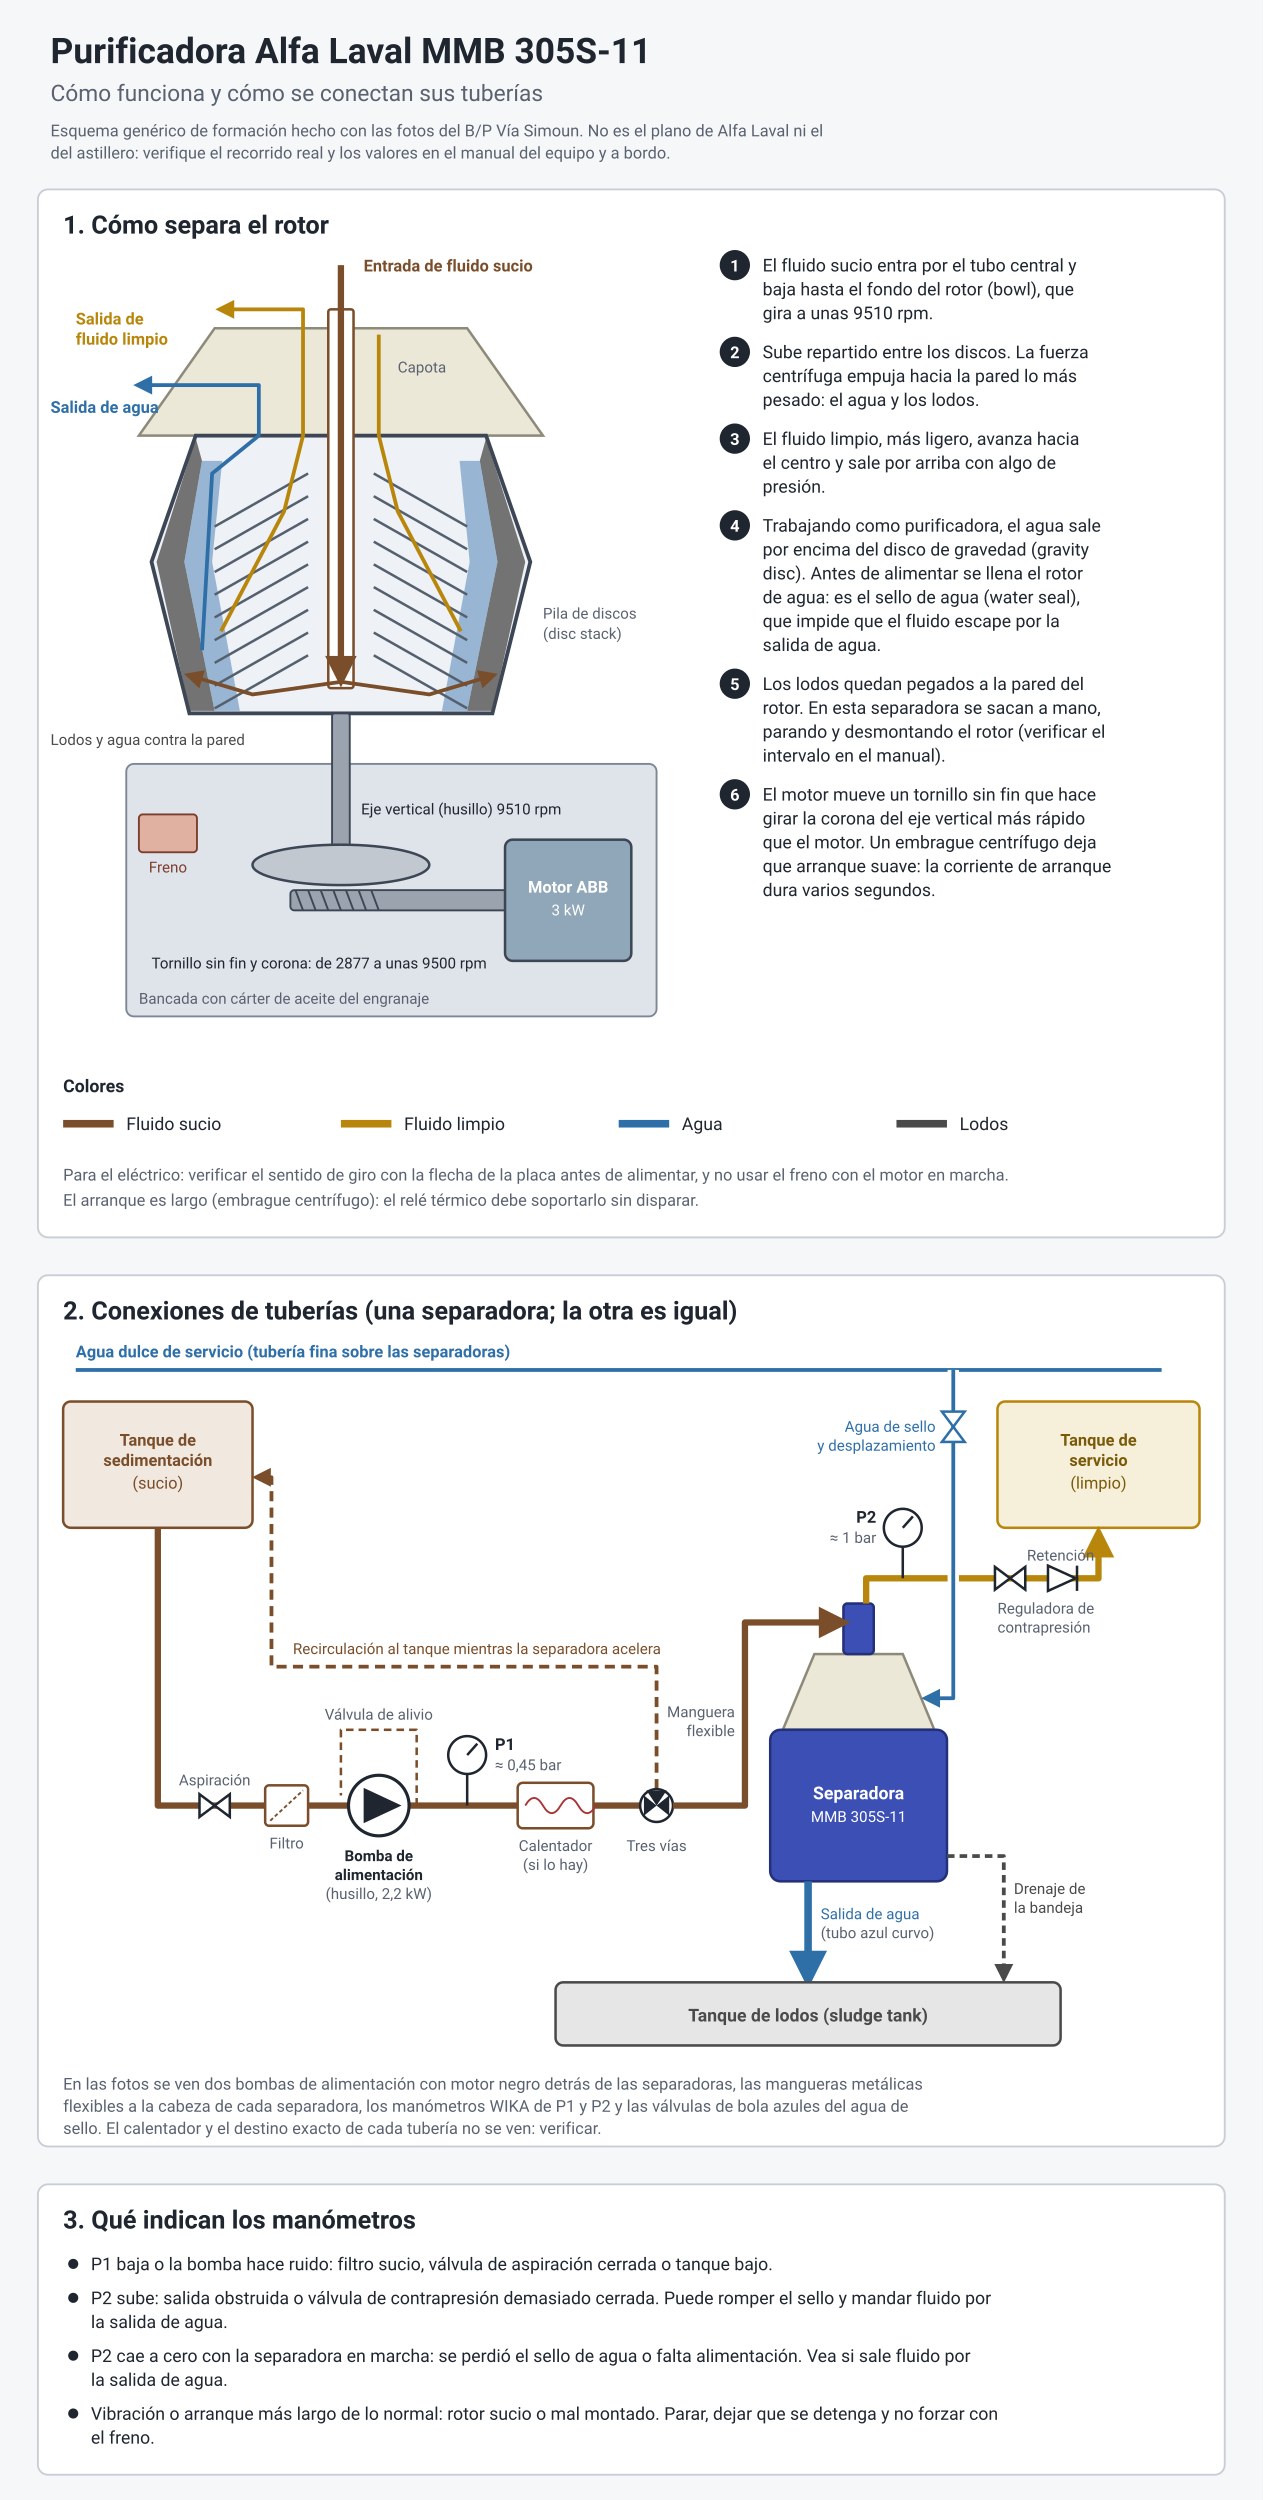
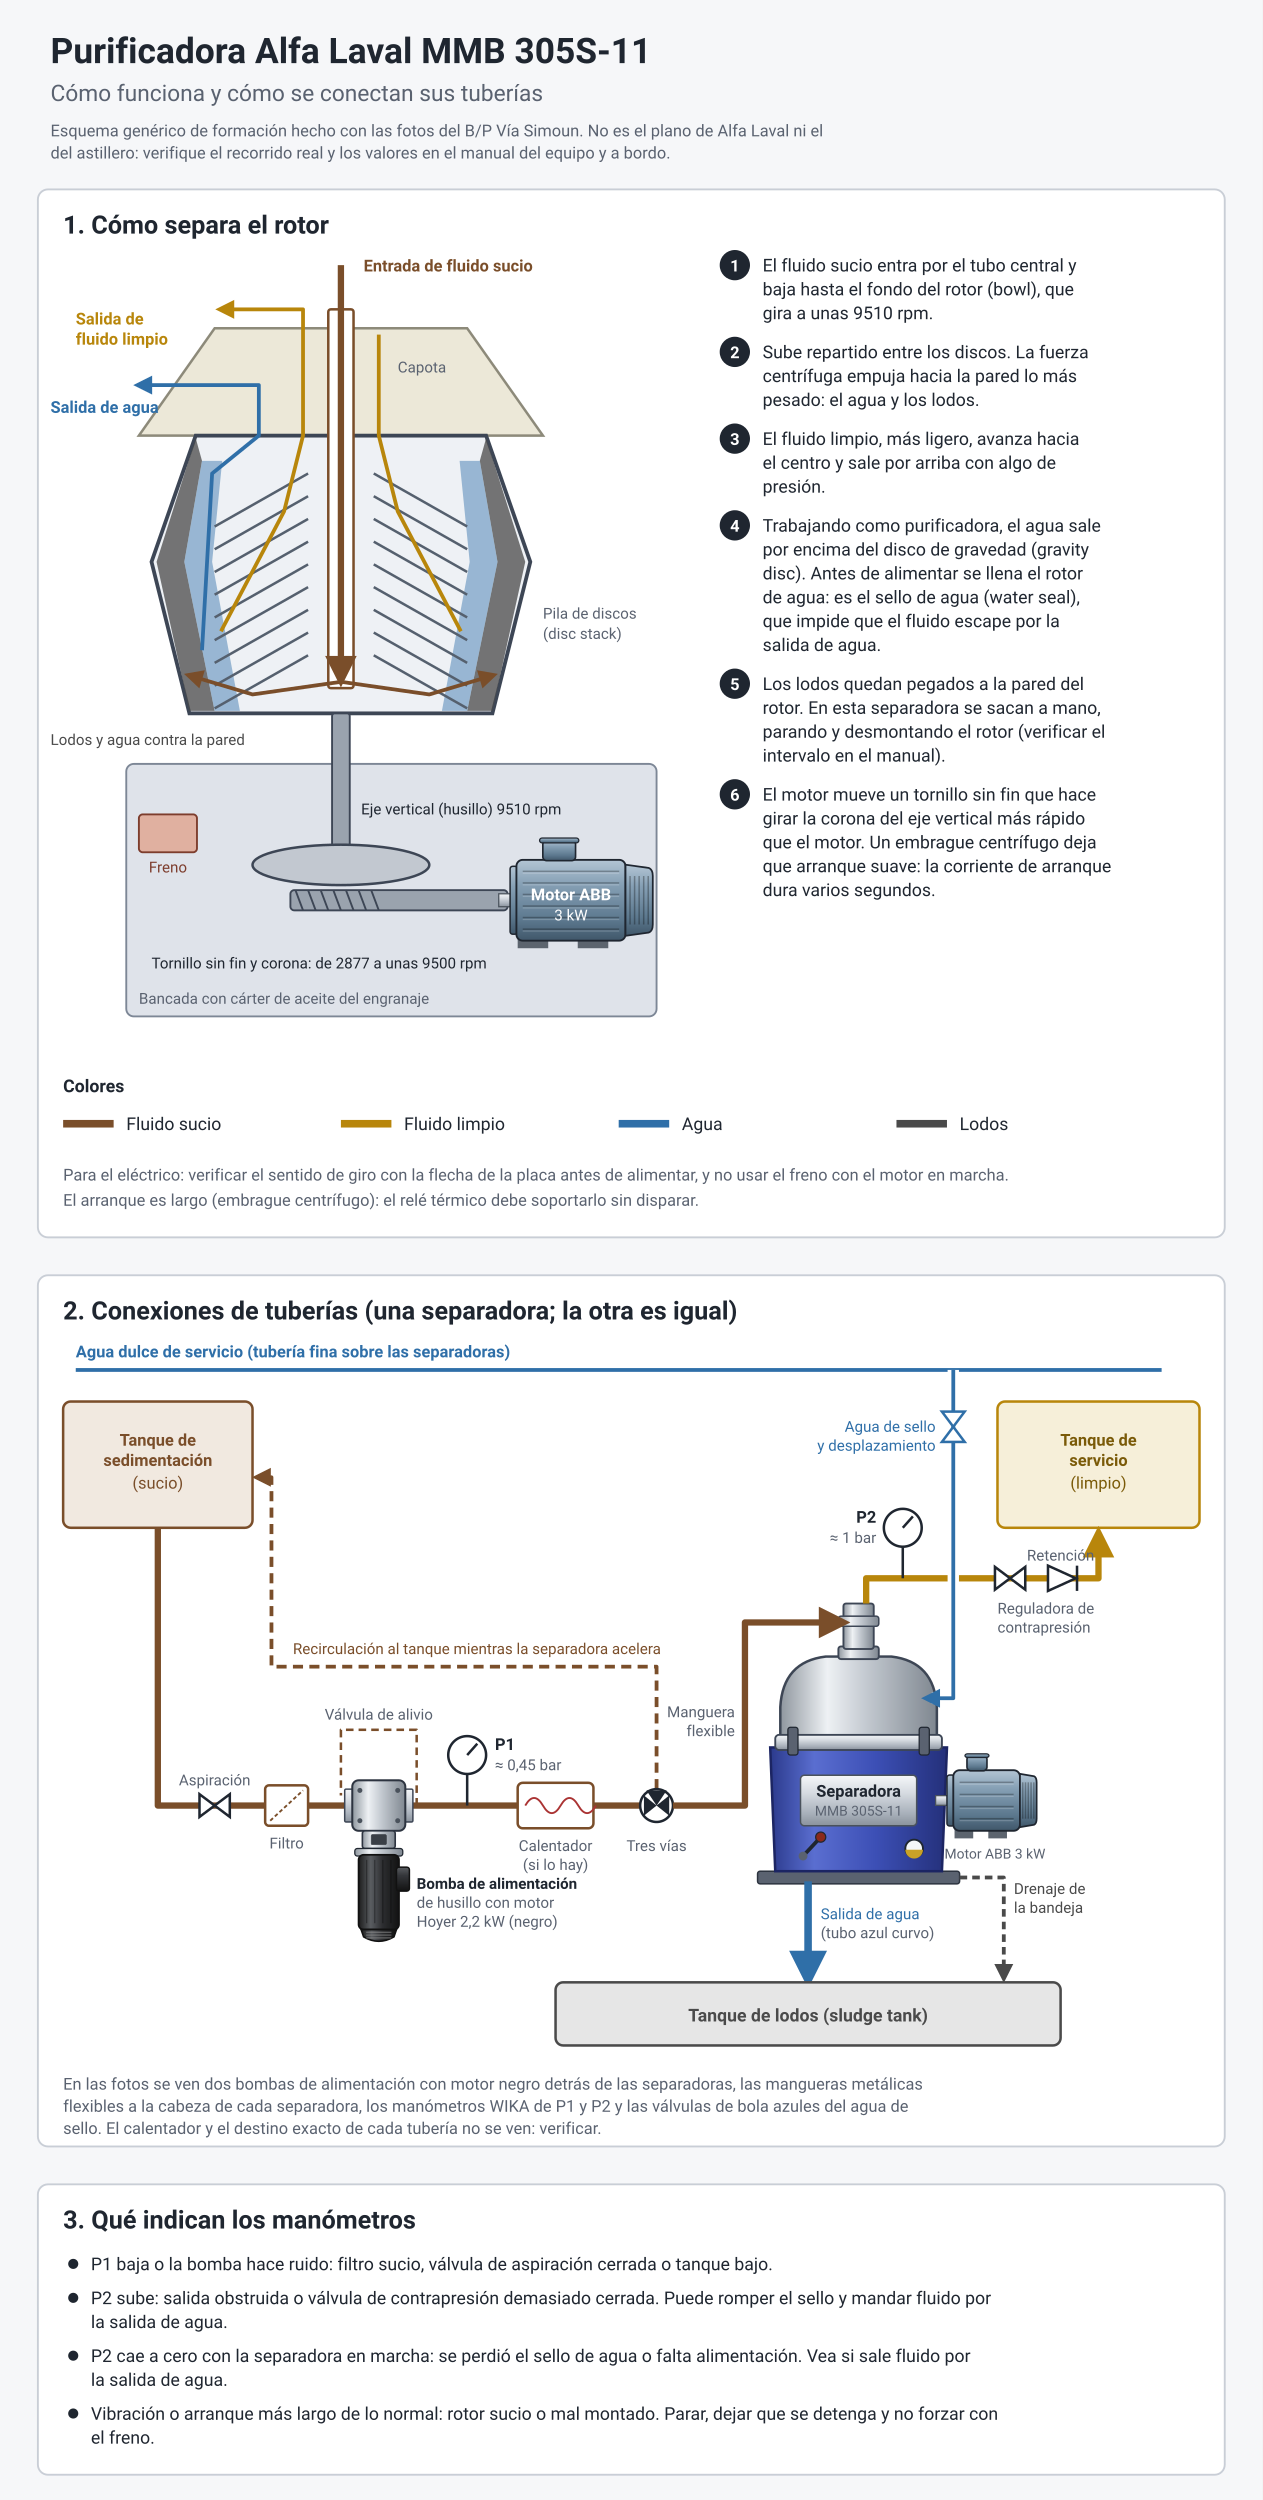
<svg xmlns="http://www.w3.org/2000/svg" width="1000" height="1980" viewBox="0 0 1000 1980" font-family="Segoe UI, Roboto, Arial, sans-serif">
  <defs>
+     <linearGradient id="met_v" x1="0" y1="0" x2="0" y2="1">
+       <stop offset="0" stop-color="#f5f7f9" />
+       <stop offset="0.35" stop-color="#d6dbe1" />
+       <stop offset="0.75" stop-color="#a9b1bb" />
+       <stop offset="1" stop-color="#8a929c" />
+     </linearGradient>
+     <linearGradient id="met_h" x1="0" y1="0" x2="1" y2="0">
+       <stop offset="0" stop-color="#8f979f" />
+       <stop offset="0.3" stop-color="#eef1f4" />
+       <stop offset="0.55" stop-color="#c3c9d0" />
+       <stop offset="1" stop-color="#7f8790" />
+     </linearGradient>
+     <linearGradient id="abb_v" x1="0" y1="0" x2="0" y2="1">
+       <stop offset="0" stop-color="#b3c5d4" />
+       <stop offset="0.3" stop-color="#86a0b5" />
+       <stop offset="0.75" stop-color="#5b778d" />
+       <stop offset="1" stop-color="#40576a" />
+     </linearGradient>
+     <linearGradient id="abb_h" x1="0" y1="0" x2="1" y2="0">
+       <stop offset="0" stop-color="#5b778d" />
+       <stop offset="0.3" stop-color="#a9bccc" />
+       <stop offset="0.6" stop-color="#7892a7" />
+       <stop offset="1" stop-color="#40576a" />
+     </linearGradient>
+     <linearGradient id="neg_h" x1="0" y1="0" x2="1" y2="0">
+       <stop offset="0" stop-color="#1c1c1c" />
+       <stop offset="0.3" stop-color="#5a5d61" />
+       <stop offset="0.6" stop-color="#2c2d30" />
+       <stop offset="1" stop-color="#121212" />
+     </linearGradient>
+     <linearGradient id="neg_v" x1="0" y1="0" x2="0" y2="1">
+       <stop offset="0" stop-color="#5a5d61" />
+       <stop offset="0.35" stop-color="#34363a" />
+       <stop offset="1" stop-color="#121212" />
+     </linearGradient>
+     <linearGradient id="azul_h" x1="0" y1="0" x2="1" y2="0">
+       <stop offset="0" stop-color="#2b3a8c" />
+       <stop offset="0.25" stop-color="#5a6ed0" />
+       <stop offset="0.6" stop-color="#3c4fb5" />
+       <stop offset="1" stop-color="#24307a" />
+     </linearGradient>
+     <linearGradient id="tq_h" x1="0" y1="0" x2="1" y2="0">
+       <stop offset="0" stop-color="#c9ced5" />
+       <stop offset="0.3" stop-color="#f4f6f8" />
+       <stop offset="1" stop-color="#b4bbc4" />
+     </linearGradient>
    <marker id="fl_7a4e2a" viewBox="0 0 10 10" refX="7" refY="5" markerWidth="5" markerHeight="5" orient="auto">
      <path d="M0,0 L10,5 L0,10 z" fill="#7a4e2a" />
    </marker>
    <marker id="fl_b8860b" viewBox="0 0 10 10" refX="7" refY="5" markerWidth="5" markerHeight="5" orient="auto">
      <path d="M0,0 L10,5 L0,10 z" fill="#b8860b" />
    </marker>
    <marker id="fl_2f6fa8" viewBox="0 0 10 10" refX="7" refY="5" markerWidth="5" markerHeight="5" orient="auto">
      <path d="M0,0 L10,5 L0,10 z" fill="#2f6fa8" />
    </marker>
    <marker id="fl_4a4a4a" viewBox="0 0 10 10" refX="7" refY="5" markerWidth="5" markerHeight="5" orient="auto">
      <path d="M0,0 L10,5 L0,10 z" fill="#4a4a4a" />
    </marker>
    <marker id="fl_1f2630" viewBox="0 0 10 10" refX="7" refY="5" markerWidth="5" markerHeight="5" orient="auto">
      <path d="M0,0 L10,5 L0,10 z" fill="#1f2630" />
    </marker>
  </defs>
  <rect width="1000" height="1980" fill="#f6f7f9" />
  <text x="40" y="50" font-size="28" text-anchor="start" fill="#1f2630" font-weight="bold">Purificadora Alfa Laval MMB 305S-11</text>
  <text x="40" y="80" font-size="18" text-anchor="start" fill="#5a6270" font-weight="normal">Cómo funciona y cómo se conectan sus tuberías</text>
  <text x="40" y="108.0" font-size="13" text-anchor="start" fill="#5a6270" font-weight="normal">Esquema genérico de formación hecho con las fotos del B/P Vía Simoun. No es el plano de Alfa Laval ni el</text>
  <text x="40" y="125.55" font-size="13" text-anchor="start" fill="#5a6270" font-weight="normal">del astillero: verifique el recorrido real y los valores en el manual del equipo y a bordo.</text>
  <rect x="30" y="150" width="940" height="830" rx="8" fill="#ffffff" stroke="#c9ced6" stroke-width="1.5" />
  <text x="50" y="185" font-size="20" text-anchor="start" fill="#1f2630" font-weight="bold">1. Cómo separa el rotor</text>
  <g transform="translate(0,45)">
    <rect x="100" y="560" width="420" height="200" rx="6" fill="#dfe3ea" stroke="#7d8796" stroke-width="1.5" />
    <text x="110" y="750" font-size="12" text-anchor="start" fill="#5a6270" font-weight="normal">Bancada con cárter de aceite del engranaje</text>
    <path d="M110,300 L170,215 L370,215 L430,300 Z" fill="#ece8d8" stroke="#8d8a7a" stroke-width="2" />
    <text x="315" y="250" font-size="12" text-anchor="start" fill="#5a6270" font-weight="normal">Capota</text>
    <polygon points="150,520 390,520 420,400 385,300 155,300 120,400" fill="#eef1f5" stroke="#3d4655" stroke-width="3" />
    <path d="M124,400 L150,518 L170,518 L146,400 L160,320 L155,302 Z" fill="#4a4a4a" opacity="0.75" />
    <path d="M416,400 L390,518 L370,518 L394,400 L380,320 L385,302 Z" fill="#4a4a4a" opacity="0.75" />
    <path d="M146,400 L170,518 L190,518 L168,400 L176,320 L160,320 Z" fill="#2f6fa8" opacity="0.45" />
    <path d="M394,400 L370,518 L350,518 L372,400 L364,320 L380,320 Z" fill="#2f6fa8" opacity="0.45" />
    <line x1="244" y1="330" x2="170" y2="372" stroke="#55606e" stroke-width="2" />
    <line x1="296" y1="330" x2="370" y2="372" stroke="#55606e" stroke-width="2" />
    <line x1="244" y1="348" x2="170" y2="390" stroke="#55606e" stroke-width="2" />
    <line x1="296" y1="348" x2="370" y2="390" stroke="#55606e" stroke-width="2" />
    <line x1="244" y1="366" x2="170" y2="408" stroke="#55606e" stroke-width="2" />
    <line x1="296" y1="366" x2="370" y2="408" stroke="#55606e" stroke-width="2" />
    <line x1="244" y1="384" x2="170" y2="426" stroke="#55606e" stroke-width="2" />
    <line x1="296" y1="384" x2="370" y2="426" stroke="#55606e" stroke-width="2" />
    <line x1="244" y1="402" x2="170" y2="444" stroke="#55606e" stroke-width="2" />
    <line x1="296" y1="402" x2="370" y2="444" stroke="#55606e" stroke-width="2" />
    <line x1="244" y1="420" x2="170" y2="462" stroke="#55606e" stroke-width="2" />
    <line x1="296" y1="420" x2="370" y2="462" stroke="#55606e" stroke-width="2" />
    <line x1="244" y1="438" x2="170" y2="480" stroke="#55606e" stroke-width="2" />
    <line x1="296" y1="438" x2="370" y2="480" stroke="#55606e" stroke-width="2" />
    <line x1="244" y1="456" x2="170" y2="498" stroke="#55606e" stroke-width="2" />
    <line x1="296" y1="456" x2="370" y2="498" stroke="#55606e" stroke-width="2" />
    <line x1="244" y1="474" x2="170" y2="516" stroke="#55606e" stroke-width="2" />
    <line x1="296" y1="474" x2="370" y2="516" stroke="#55606e" stroke-width="2" />
    <rect x="260" y="200" width="20" height="300" rx="2" fill="#fff" stroke="#7a4e2a" stroke-width="2" />
    <polyline points="270,165 270,492" fill="none" stroke="#7a4e2a" stroke-width="5" stroke-linejoin="round" marker-end="url(#fl_7a4e2a)" />
    <polyline points="270,495 200,505 150,490" fill="none" stroke="#7a4e2a" stroke-width="3" stroke-linejoin="round" marker-end="url(#fl_7a4e2a)" />
    <polyline points="270,495 340,505 390,490" fill="none" stroke="#7a4e2a" stroke-width="3" stroke-linejoin="round" marker-end="url(#fl_7a4e2a)" />
    <polyline points="175,455 225,360 240,300 240,200 175,200" fill="none" stroke="#b8860b" stroke-width="3" stroke-linejoin="round" marker-end="url(#fl_b8860b)" />
    <polyline points="365,455 315,360 300,300 300,220" fill="none" stroke="#b8860b" stroke-width="3" stroke-linejoin="round" />
    <polyline points="160,470 168,330 205,300 205,260 110,260" fill="none" stroke="#2f6fa8" stroke-width="3" stroke-linejoin="round" marker-end="url(#fl_2f6fa8)" />
    <text x="288" y="170" font-size="13" text-anchor="start" fill="#7a4e2a" font-weight="bold">Entrada de fluido sucio</text>
    <text x="60" y="212" font-size="13" text-anchor="start" fill="#b8860b" font-weight="bold">Salida de</text>
    <text x="60" y="228" font-size="13" text-anchor="start" fill="#b8860b" font-weight="bold">fluido limpio</text>
    <text x="40" y="282" font-size="13" text-anchor="start" fill="#2f6fa8" font-weight="bold">Salida de agua</text>
    <text x="430" y="445" font-size="12" text-anchor="start" fill="#5a6270" font-weight="normal">Pila de discos</text>
    <text x="430" y="461" font-size="12" text-anchor="start" fill="#5a6270" font-weight="normal">(disc stack)</text>
    <text x="40" y="545" font-size="12" text-anchor="start" fill="#4a4a4a" font-weight="normal">Lodos y agua contra la pared</text>
    <rect x="263" y="520" width="14" height="110" rx="2" fill="#9aa3ae" stroke="#3d4655" stroke-width="1.5" />
    <ellipse cx="270" cy="640" rx="70" ry="16" fill="#c2c8d0" stroke="#3d4655" stroke-width="2" />
    <rect x="230" y="660" width="172" height="16" rx="3" fill="#9aa3ae" stroke="#3d4655" stroke-width="1.5" />
    <line x1="234" y1="660" x2="240" y2="676" stroke="#3d4655" stroke-width="1.5" />
    <line x1="244" y1="660" x2="250" y2="676" stroke="#3d4655" stroke-width="1.5" />
    <line x1="254" y1="660" x2="260" y2="676" stroke="#3d4655" stroke-width="1.5" />
    <line x1="264" y1="660" x2="270" y2="676" stroke="#3d4655" stroke-width="1.5" />
    <line x1="274" y1="660" x2="280" y2="676" stroke="#3d4655" stroke-width="1.5" />
    <line x1="284" y1="660" x2="290" y2="676" stroke="#3d4655" stroke-width="1.5" />
    <line x1="294" y1="660" x2="300" y2="676" stroke="#3d4655" stroke-width="1.5" />
-     <rect x="400" y="620" width="100" height="96" rx="6" fill="#8fa7b8" stroke="#3d4655" stroke-width="2" />
-     <text x="450" y="662" font-size="13" text-anchor="middle" fill="#ffffff" font-weight="bold">Motor ABB</text>
-     <text x="450" y="680" font-size="12" text-anchor="middle" fill="#ffffff" font-weight="normal">3 kW</text>
+     <g>
+       <rect x="410" y="698" width="24.192" height="8" fill="#5c646e" />
+       <rect x="457.568" y="698" width="24.192" height="8" fill="#5c646e" />
+       <rect x="395" y="662.88" width="11" height="10.24" fill="url(#met_v)" stroke="#4a525c" stroke-width="1" />
+       <rect x="404" y="641.12" width="6" height="53.76" rx="2" fill="url(#abb_v)" stroke="#1f2630" stroke-width="1.2" />
+       <rect x="409" y="636" width="86.4" height="64" rx="5" fill="url(#abb_v)" stroke="#1f2630" stroke-width="1.5" />
+       <line x1="414" y1="645.1" x2="490.4" y2="645.1" stroke="#000" stroke-opacity="0.28" stroke-width="1.2" />
+       <line x1="414" y1="646.6" x2="490.4" y2="646.6" stroke="#fff" stroke-opacity="0.18" stroke-width="1" />
+       <line x1="414" y1="654.3" x2="490.4" y2="654.3" stroke="#000" stroke-opacity="0.28" stroke-width="1.2" />
+       <line x1="414" y1="655.8" x2="490.4" y2="655.8" stroke="#fff" stroke-opacity="0.18" stroke-width="1" />
+       <line x1="414" y1="663.4" x2="490.4" y2="663.4" stroke="#000" stroke-opacity="0.28" stroke-width="1.2" />
+       <line x1="414" y1="664.9" x2="490.4" y2="664.9" stroke="#fff" stroke-opacity="0.18" stroke-width="1" />
+       <line x1="414" y1="672.6" x2="490.4" y2="672.6" stroke="#000" stroke-opacity="0.28" stroke-width="1.2" />
+       <line x1="414" y1="674.1" x2="490.4" y2="674.1" stroke="#fff" stroke-opacity="0.18" stroke-width="1" />
+       <line x1="414" y1="681.7" x2="490.4" y2="681.7" stroke="#000" stroke-opacity="0.28" stroke-width="1.2" />
+       <line x1="414" y1="683.2" x2="490.4" y2="683.2" stroke="#fff" stroke-opacity="0.18" stroke-width="1" />
+       <line x1="414" y1="690.9" x2="490.4" y2="690.9" stroke="#000" stroke-opacity="0.28" stroke-width="1.2" />
+       <line x1="414" y1="692.4" x2="490.4" y2="692.4" stroke="#fff" stroke-opacity="0.18" stroke-width="1" />
+       <rect x="429.92" y="620.64" width="25.92" height="16.0" rx="3" fill="url(#abb_v)" stroke="#1f2630" stroke-width="1.3" />
+       <rect x="427.328" y="618.72" width="31.104" height="3.84" rx="2" fill="url(#abb_v)" stroke="#1f2630" stroke-width="1" />
+       <path d="M495.4,639.84 L513.76,642.4 Q517.0,643.68 517.0,648.8 L517.0,687.2 Q517.0,692.32 513.76,693.6 L495.4,696.16 Z" fill="url(#abb_v)" stroke="#1f2630" stroke-width="1.4" />
+       <line x1="499.0" y1="648.8" x2="499.0" y2="687.2" stroke="#000" stroke-opacity="0.3" stroke-width="1.2" />
+       <line x1="502.6" y1="648.8" x2="502.6" y2="687.2" stroke="#000" stroke-opacity="0.3" stroke-width="1.2" />
+       <line x1="506.2" y1="648.8" x2="506.2" y2="687.2" stroke="#000" stroke-opacity="0.3" stroke-width="1.2" />
+       <line x1="509.8" y1="648.8" x2="509.8" y2="687.2" stroke="#000" stroke-opacity="0.3" stroke-width="1.2" />
+       <line x1="513.4" y1="648.8" x2="513.4" y2="687.2" stroke="#000" stroke-opacity="0.3" stroke-width="1.2" />
+     </g>
+     <text x="452.2" y="668.0" font-size="13" text-anchor="middle" fill="#ffffff" font-weight="bold">Motor ABB</text>
+     <text x="452.2" y="684.0" font-size="12" text-anchor="middle" fill="#ffffff" font-weight="normal">3 kW</text>
    <text x="286" y="600" font-size="12" text-anchor="start" fill="#1f2630" font-weight="normal">Eje vertical (husillo) 9510 rpm</text>
    <text x="120" y="722" font-size="12" text-anchor="start" fill="#1f2630" font-weight="normal">Tornillo sin fin y corona: de 2877 a unas 9500 rpm</text>
    <rect x="110" y="600" width="46" height="30" rx="3" fill="#e0b0a0" stroke="#7d3d2d" stroke-width="1.5" />
    <text x="133" y="646" font-size="12" text-anchor="middle" fill="#7d3d2d" font-weight="normal">Freno</text>
  </g>
  <circle cx="582" cy="210" r="12" fill="#1f2630" />
  <text x="582" y="215" font-size="13" text-anchor="middle" fill="#ffffff" font-weight="bold">1</text>
  <text x="604" y="215.0" font-size="14" text-anchor="start" fill="#1f2630" font-weight="normal">El fluido sucio entra por el tubo central y</text>
  <text x="604" y="233.9" font-size="14" text-anchor="start" fill="#1f2630" font-weight="normal">baja hasta el fondo del rotor (bowl), que</text>
  <text x="604" y="252.8" font-size="14" text-anchor="start" fill="#1f2630" font-weight="normal">gira a unas 9510 rpm.</text>
  <circle cx="582" cy="278.7" r="12" fill="#1f2630" />
  <text x="582" y="283.7" font-size="13" text-anchor="middle" fill="#ffffff" font-weight="bold">2</text>
  <text x="604" y="283.7" font-size="14" text-anchor="start" fill="#1f2630" font-weight="normal">Sube repartido entre los discos. La fuerza</text>
  <text x="604" y="302.6" font-size="14" text-anchor="start" fill="#1f2630" font-weight="normal">centrífuga empuja hacia la pared lo más</text>
  <text x="604" y="321.5" font-size="14" text-anchor="start" fill="#1f2630" font-weight="normal">pesado: el agua y los lodos.</text>
  <circle cx="582" cy="347.4" r="12" fill="#1f2630" />
  <text x="582" y="352.4" font-size="13" text-anchor="middle" fill="#ffffff" font-weight="bold">3</text>
  <text x="604" y="352.4" font-size="14" text-anchor="start" fill="#1f2630" font-weight="normal">El fluido limpio, más ligero, avanza hacia</text>
  <text x="604" y="371.3" font-size="14" text-anchor="start" fill="#1f2630" font-weight="normal">el centro y sale por arriba con algo de</text>
  <text x="604" y="390.2" font-size="14" text-anchor="start" fill="#1f2630" font-weight="normal">presión.</text>
  <circle cx="582" cy="416.1" r="12" fill="#1f2630" />
  <text x="582" y="421.1" font-size="13" text-anchor="middle" fill="#ffffff" font-weight="bold">4</text>
  <text x="604" y="421.1" font-size="14" text-anchor="start" fill="#1f2630" font-weight="normal">Trabajando como purificadora, el agua sale</text>
  <text x="604" y="440" font-size="14" text-anchor="start" fill="#1f2630" font-weight="normal">por encima del disco de gravedad (gravity</text>
  <text x="604" y="458.9" font-size="14" text-anchor="start" fill="#1f2630" font-weight="normal">disc). Antes de alimentar se llena el rotor</text>
  <text x="604" y="477.8" font-size="14" text-anchor="start" fill="#1f2630" font-weight="normal">de agua: es el sello de agua (water seal),</text>
  <text x="604" y="496.7" font-size="14" text-anchor="start" fill="#1f2630" font-weight="normal">que impide que el fluido escape por la</text>
  <text x="604" y="515.6" font-size="14" text-anchor="start" fill="#1f2630" font-weight="normal">salida de agua.</text>
  <circle cx="582" cy="541.5" r="12" fill="#1f2630" />
  <text x="582" y="546.5" font-size="13" text-anchor="middle" fill="#ffffff" font-weight="bold">5</text>
  <text x="604" y="546.5" font-size="14" text-anchor="start" fill="#1f2630" font-weight="normal">Los lodos quedan pegados a la pared del</text>
  <text x="604" y="565.4" font-size="14" text-anchor="start" fill="#1f2630" font-weight="normal">rotor. En esta separadora se sacan a mano,</text>
  <text x="604" y="584.3" font-size="14" text-anchor="start" fill="#1f2630" font-weight="normal">parando y desmontando el rotor (verificar el</text>
  <text x="604" y="603.2" font-size="14" text-anchor="start" fill="#1f2630" font-weight="normal">intervalo en el manual).</text>
  <circle cx="582" cy="629.1" r="12" fill="#1f2630" />
  <text x="582" y="634.1" font-size="13" text-anchor="middle" fill="#ffffff" font-weight="bold">6</text>
  <text x="604" y="634.1" font-size="14" text-anchor="start" fill="#1f2630" font-weight="normal">El motor mueve un tornillo sin fin que hace</text>
  <text x="604" y="653.0" font-size="14" text-anchor="start" fill="#1f2630" font-weight="normal">girar la corona del eje vertical más rápido</text>
  <text x="604" y="671.9" font-size="14" text-anchor="start" fill="#1f2630" font-weight="normal">que el motor. Un embrague centrífugo deja</text>
  <text x="604" y="690.8" font-size="14" text-anchor="start" fill="#1f2630" font-weight="normal">que arranque suave: la corriente de arranque</text>
  <text x="604" y="709.7" font-size="14" text-anchor="start" fill="#1f2630" font-weight="normal">dura varios segundos.</text>
  <text x="50" y="865" font-size="14" text-anchor="start" fill="#1f2630" font-weight="bold">Colores</text>
  <polyline points="50,890 90,890" fill="none" stroke="#7a4e2a" stroke-width="6" stroke-linejoin="round" />
  <text x="100" y="895" font-size="14" text-anchor="start" fill="#1f2630" font-weight="normal">Fluido sucio</text>
  <polyline points="270,890 310,890" fill="none" stroke="#b8860b" stroke-width="6" stroke-linejoin="round" />
  <text x="320" y="895" font-size="14" text-anchor="start" fill="#1f2630" font-weight="normal">Fluido limpio</text>
  <polyline points="490,890 530,890" fill="none" stroke="#2f6fa8" stroke-width="6" stroke-linejoin="round" />
  <text x="540" y="895" font-size="14" text-anchor="start" fill="#1f2630" font-weight="normal">Agua</text>
  <polyline points="710,890 750,890" fill="none" stroke="#4a4a4a" stroke-width="6" stroke-linejoin="round" />
  <text x="760" y="895" font-size="14" text-anchor="start" fill="#1f2630" font-weight="normal">Lodos</text>
  <text x="50" y="935" font-size="13" text-anchor="start" fill="#5a6270" font-weight="normal">Para el eléctrico: verificar el sentido de giro con la flecha de la placa antes de alimentar, y no usar el freno con el motor en marcha.</text>
  <text x="50" y="955" font-size="13" text-anchor="start" fill="#5a6270" font-weight="normal">El arranque es largo (embrague centrífugo): el relé térmico debe soportarlo sin disparar.</text>
  <rect x="30" y="1010" width="940" height="690" rx="8" fill="#ffffff" stroke="#c9ced6" stroke-width="1.5" />
  <text x="50" y="1045" font-size="20" text-anchor="start" fill="#1f2630" font-weight="bold">2. Conexiones de tuberías (una separadora; la otra es igual)</text>
  <polyline points="60,1085 920,1085" fill="none" stroke="#2f6fa8" stroke-width="3" stroke-linejoin="round" />
  <text x="60" y="1075" font-size="13" text-anchor="start" fill="#2f6fa8" font-weight="bold">Agua dulce de servicio (tubería fina sobre las separadoras)</text>
  <rect x="50" y="1110" width="150" height="100" rx="6" fill="#f1e9e0" stroke="#7a4e2a" stroke-width="2" />
  <text x="125" y="1145" font-size="13" text-anchor="middle" fill="#7a4e2a" font-weight="bold">Tanque de</text>
  <text x="125" y="1161" font-size="13" text-anchor="middle" fill="#7a4e2a" font-weight="bold">sedimentación</text>
  <text x="125" y="1179" font-size="13" text-anchor="middle" fill="#7a4e2a" font-weight="normal">(sucio)</text>
  <rect x="790" y="1110" width="160" height="100" rx="6" fill="#f6efd9" stroke="#b8860b" stroke-width="2" />
  <text x="870" y="1145" font-size="13" text-anchor="middle" fill="#7a5a08" font-weight="bold">Tanque de</text>
  <text x="870" y="1161" font-size="13" text-anchor="middle" fill="#7a5a08" font-weight="bold">servicio</text>
  <text x="870" y="1179" font-size="13" text-anchor="middle" fill="#7a5a08" font-weight="normal">(limpio)</text>
  <polyline points="125,1210 125,1430 508,1430" fill="none" stroke="#7a4e2a" stroke-width="5" stroke-linejoin="round" />
  <path d="M158,1421 L158,1439 L182,1421 L182,1439 Z" fill="#fff" stroke="#1f2630" stroke-width="2" />
  <text x="170" y="1414" font-size="12" text-anchor="middle" fill="#5a6270" font-weight="normal">Aspiración</text>
  <rect x="210" y="1414" width="34" height="32" rx="3" fill="#fff" stroke="#7a4e2a" stroke-width="2" />
  <line x1="214" y1="1442" x2="240" y2="1418" stroke="#7a4e2a" stroke-width="1.5" stroke-dasharray="3 2" />
  <text x="227" y="1464" font-size="12" text-anchor="middle" fill="#5a6270" font-weight="normal">Filtro</text>
  <polyline points="330,1430 330,1370 270,1370 270,1422" fill="none" stroke="#7a4e2a" stroke-width="2" stroke-linejoin="round" stroke-dasharray="6 4" />
  <text x="300" y="1362" font-size="12" text-anchor="middle" fill="#5a6270" font-weight="normal">Válvula de alivio</text>
-   <circle cx="300" cy="1430" r="24" fill="#fff" stroke="#1f2630" stroke-width="2.5" />
-   <path d="M288,1416 L318,1430 L288,1444 Z" fill="#1f2630" />
-   <text x="300" y="1474" font-size="12" text-anchor="middle" fill="#1f2630" font-weight="bold">Bomba de</text>
-   <text x="300" y="1489" font-size="12" text-anchor="middle" fill="#1f2630" font-weight="bold">alimentación</text>
-   <text x="300" y="1504" font-size="12" text-anchor="middle" fill="#5a6270" font-weight="normal">(husillo, 2,2 kW)</text>
+   <rect x="273" y="1417" width="7" height="26" rx="1" fill="url(#met_v)" stroke="#3d4655" stroke-width="1.2" />
+   <rect x="320" y="1417" width="7" height="26" rx="1" fill="url(#met_v)" stroke="#3d4655" stroke-width="1.2" />
+   <rect x="279" y="1410" width="42" height="40" rx="5" fill="url(#met_h)" stroke="#2d3440" stroke-width="1.6" />
+   <circle cx="285" cy="1418" r="2" fill="#4a525c" />
+   <circle cx="315" cy="1418" r="2" fill="#4a525c" />
+   <circle cx="285" cy="1442" r="2" fill="#4a525c" />
+   <circle cx="315" cy="1442" r="2" fill="#4a525c" />
+   <rect x="287" y="1450" width="26" height="14" rx="2" fill="url(#met_h)" stroke="#2d3440" stroke-width="1.3" />
+   <rect x="294" y="1453" width="12" height="8" rx="1" fill="#3a3f46" stroke="#3a3f46" stroke-width="0.5" />
+   <rect x="281" y="1464" width="38" height="6" rx="2" fill="url(#met_h)" stroke="#1f2630" stroke-width="1" />
+   <rect x="284" y="1469" width="32" height="59.2" rx="4" fill="url(#neg_h)" stroke="#111" stroke-width="1.4" />
+   <line x1="290.4" y1="1473" x2="290.4" y2="1523.2" stroke="#000" stroke-opacity="0.35" stroke-width="1" />
+   <line x1="296.8" y1="1473" x2="296.8" y2="1523.2" stroke="#000" stroke-opacity="0.35" stroke-width="1" />
+   <line x1="303.2" y1="1473" x2="303.2" y2="1523.2" stroke="#000" stroke-opacity="0.35" stroke-width="1" />
+   <line x1="309.6" y1="1473" x2="309.6" y2="1523.2" stroke="#000" stroke-opacity="0.35" stroke-width="1" />
+   <rect x="314" y="1478.8" width="10.24" height="18.944" rx="2" fill="url(#neg_v)" stroke="#111" stroke-width="1.2" />
+   <path d="M286,1528.2 L314,1528.2 L312,1534 Q300.0,1541 288,1534 Z" fill="url(#neg_h)" stroke="#111" stroke-width="1.3" />
+   <line x1="290" y1="1530.4" x2="310" y2="1530.4" stroke="#888" stroke-opacity="0.6" stroke-width="1" />
+   <line x1="290" y1="1532.6" x2="310" y2="1532.6" stroke="#888" stroke-opacity="0.6" stroke-width="1" />
+   <line x1="290" y1="1534.8" x2="310" y2="1534.8" stroke="#888" stroke-opacity="0.6" stroke-width="1" />
+   <text x="330" y="1496" font-size="12" text-anchor="start" fill="#1f2630" font-weight="bold">Bomba de alimentación</text>
+   <text x="330" y="1511" font-size="12" text-anchor="start" fill="#5a6270" font-weight="normal">de husillo con motor</text>
+   <text x="330" y="1526" font-size="12" text-anchor="start" fill="#5a6270" font-weight="normal">Hoyer 2,2 kW (negro)</text>
  <line x1="370" y1="1430" x2="370" y2="1404" stroke="#1f2630" stroke-width="2" />
  <circle cx="370" cy="1390" r="15" fill="#fff" stroke="#1f2630" stroke-width="2" />
  <line x1="370" y1="1390" x2="378" y2="1381" stroke="#1f2630" stroke-width="2" />
  <text x="392" y="1386" font-size="13" text-anchor="start" fill="#1f2630" font-weight="bold">P1</text>
  <text x="392" y="1402" font-size="12" text-anchor="start" fill="#5a6270" font-weight="normal">≈ 0,45 bar</text>
  <rect x="410" y="1412" width="60" height="36" rx="4" fill="#fff" stroke="#7a4e2a" stroke-width="2" />
  <path d="M416,1430 q7,-12 14,0 t14,0 t14,0 t14,0" fill="none" stroke="#a33" stroke-width="1.5" />
  <text x="440" y="1466" font-size="12" text-anchor="middle" fill="#5a6270" font-weight="normal">Calentador</text>
  <text x="440" y="1481" font-size="12" text-anchor="middle" fill="#5a6270" font-weight="normal">(si lo hay)</text>
  <polyline points="520,1417 520,1320 215,1320 215,1170 204,1170" fill="none" stroke="#7a4e2a" stroke-width="3" stroke-linejoin="round" stroke-dasharray="8 5" marker-end="url(#fl_7a4e2a)" />
  <text x="232" y="1310" font-size="12" text-anchor="start" fill="#7a4e2a" font-weight="normal">Recirculación al tanque mientras la separadora acelera</text>
  <circle cx="520" cy="1430" r="13" fill="#fff" stroke="#1f2630" stroke-width="2" />
  <path d="M520,1430 L510,1422 L510,1438 Z M520,1430 L530,1422 L530,1438 Z M520,1430 L512,1418 L528,1418 Z" fill="#1f2630" />
  <text x="520" y="1466" font-size="12" text-anchor="middle" fill="#5a6270" font-weight="normal">Tres vías</text>
-   <path d="M620,1370 L645,1310 L715,1310 L740,1370 Z" fill="#ece8d8" stroke="#8d8a7a" stroke-width="2" />
-   <rect x="610" y="1370" width="140" height="120" rx="8" fill="#3c4fb5" stroke="#24307a" stroke-width="2" />
-   <rect x="668" y="1270" width="24" height="40" rx="3" fill="#3c4fb5" stroke="#24307a" stroke-width="2" />
-   <text x="680" y="1425" font-size="14" text-anchor="middle" fill="#ffffff" font-weight="bold">Separadora</text>
-   <text x="680" y="1443" font-size="12" text-anchor="middle" fill="#ffffff" font-weight="normal">MMB 305S-11</text>
+   <rect x="600" y="1482" width="160" height="10" rx="2" fill="#5a6270" stroke="#2d3440" stroke-width="1.2" />
+   <path d="M614,1482 L610,1384 L750,1384 L746,1482 Z" fill="url(#azul_h)" stroke="#1c2563" stroke-width="2" />
+   <rect x="634" y="1406" width="92" height="40" rx="3" fill="url(#met_v)" stroke="#4a525c" stroke-width="1.2" />
+   <text x="680" y="1423" font-size="13" text-anchor="middle" fill="#1f2630" font-weight="bold">Separadora</text>
+   <text x="680" y="1438" font-size="11" text-anchor="middle" fill="#5a6270" font-weight="normal">MMB 305S-11</text>
+   <circle cx="724" cy="1464" r="7" fill="#f4f6f8" stroke="#1f2630" stroke-width="1.5" />
+   <path d="M717,1465 A7,7 0 0 0 731,1465 Z" fill="#c9a227" />
+   <line x1="636" y1="1470" x2="650" y2="1455" stroke="#1f2630" stroke-width="3" stroke-linecap="round" />
+   <circle cx="650" cy="1455" r="4" fill="#8a2a1c" stroke="#1f2630" stroke-width="1" />
+   <circle cx="636" cy="1470" r="3.5" fill="#5a6270" />
+   <path d="M618,1380 L618,1352 Q620,1316 654,1312 L706,1312 Q740,1316 742,1352 L742,1380 Z" fill="url(#met_h)" stroke="#3d4655" stroke-width="2" />
+   <rect x="614" y="1374" width="132" height="12" rx="3" fill="url(#met_v)" stroke="#3d4655" stroke-width="1.5" />
+   <rect x="624" y="1368" width="8" height="22" rx="2" fill="#5a6270" stroke="#1f2630" stroke-width="1" />
+   <rect x="728" y="1368" width="8" height="22" rx="2" fill="#5a6270" stroke="#1f2630" stroke-width="1" />
+   <rect x="664" y="1304" width="32" height="10" rx="2" fill="url(#met_h)" stroke="#3d4655" stroke-width="1.5" />
+   <rect x="668" y="1270" width="24" height="36" rx="2" fill="url(#met_h)" stroke="#3d4655" stroke-width="1.5" />
+   <rect x="664" y="1280" width="32" height="8" rx="2" fill="url(#met_h)" stroke="#3d4655" stroke-width="1.2" />
+   <g>
+     <rect x="756" y="1448" width="14.784" height="8" fill="#5c646e" />
+     <rect x="782.736" y="1448" width="14.784" height="8" fill="#5c646e" />
+     <rect x="741" y="1422.16" width="11" height="7.68" fill="url(#met_v)" stroke="#4a525c" stroke-width="1" />
+     <rect x="750" y="1405.84" width="6" height="40.32" rx="2" fill="url(#abb_v)" stroke="#1f2630" stroke-width="1.2" />
+     <rect x="755" y="1402" width="52.8" height="48" rx="5" fill="url(#abb_v)" stroke="#1f2630" stroke-width="1.5" />
+     <line x1="760" y1="1411.6" x2="802.8" y2="1411.6" stroke="#000" stroke-opacity="0.28" stroke-width="1.2" />
+     <line x1="760" y1="1413.1" x2="802.8" y2="1413.1" stroke="#fff" stroke-opacity="0.18" stroke-width="1" />
+     <line x1="760" y1="1421.2" x2="802.8" y2="1421.2" stroke="#000" stroke-opacity="0.28" stroke-width="1.2" />
+     <line x1="760" y1="1422.7" x2="802.8" y2="1422.7" stroke="#fff" stroke-opacity="0.18" stroke-width="1" />
+     <line x1="760" y1="1430.8" x2="802.8" y2="1430.8" stroke="#000" stroke-opacity="0.28" stroke-width="1.2" />
+     <line x1="760" y1="1432.3" x2="802.8" y2="1432.3" stroke="#fff" stroke-opacity="0.18" stroke-width="1" />
+     <line x1="760" y1="1440.4" x2="802.8" y2="1440.4" stroke="#000" stroke-opacity="0.28" stroke-width="1.2" />
+     <line x1="760" y1="1441.9" x2="802.8" y2="1441.9" stroke="#fff" stroke-opacity="0.18" stroke-width="1" />
+     <rect x="765.84" y="1390.48" width="15.84" height="12.0" rx="3" fill="url(#abb_v)" stroke="#1f2630" stroke-width="1.3" />
+     <rect x="764.256" y="1389.04" width="19.008" height="2.88" rx="2" fill="url(#abb_v)" stroke="#1f2630" stroke-width="1" />
+     <path d="M807.8,1404.88 L819.02,1406.8 Q821.0,1407.76 821.0,1411.6 L821.0,1440.4 Q821.0,1444.24 819.02,1445.2 L807.8,1447.12 Z" fill="url(#abb_v)" stroke="#1f2630" stroke-width="1.4" />
+     <line x1="810.0" y1="1411.6" x2="810.0" y2="1440.4" stroke="#000" stroke-opacity="0.3" stroke-width="1.2" />
+     <line x1="812.2" y1="1411.6" x2="812.2" y2="1440.4" stroke="#000" stroke-opacity="0.3" stroke-width="1.2" />
+     <line x1="814.4" y1="1411.6" x2="814.4" y2="1440.4" stroke="#000" stroke-opacity="0.3" stroke-width="1.2" />
+     <line x1="816.6" y1="1411.6" x2="816.6" y2="1440.4" stroke="#000" stroke-opacity="0.3" stroke-width="1.2" />
+     <line x1="818.8" y1="1411.6" x2="818.8" y2="1440.4" stroke="#000" stroke-opacity="0.3" stroke-width="1.2" />
+   </g>
+   <text x="788" y="1472" font-size="11" text-anchor="middle" fill="#5a6270" font-weight="normal">Motor ABB 3 kW</text>
  <polyline points="533,1430 590,1430 590,1285 666,1285" fill="none" stroke="#7a4e2a" stroke-width="5" stroke-linejoin="round" marker-end="url(#fl_7a4e2a)" />
  <text x="582" y="1360" font-size="12" text-anchor="end" fill="#5a6270" font-weight="normal">Manguera</text>
  <text x="582" y="1375" font-size="12" text-anchor="end" fill="#5a6270" font-weight="normal">flexible</text>
  <polyline points="686,1270 686,1250 870,1250 870,1216" fill="none" stroke="#b8860b" stroke-width="5" stroke-linejoin="round" marker-end="url(#fl_b8860b)" />
  <line x1="715" y1="1250" x2="715" y2="1224" stroke="#1f2630" stroke-width="2" />
  <circle cx="715" cy="1210" r="15" fill="#fff" stroke="#1f2630" stroke-width="2" />
  <line x1="715" y1="1210" x2="723" y2="1201" stroke="#1f2630" stroke-width="2" />
  <text x="694" y="1206" font-size="13" text-anchor="end" fill="#1f2630" font-weight="bold">P2</text>
  <text x="694" y="1222" font-size="12" text-anchor="end" fill="#5a6270" font-weight="normal">≈ 1 bar</text>
  <path d="M788,1241 L788,1259 L812,1241 L812,1259 Z" fill="#fff" stroke="#1f2630" stroke-width="2" />
  <text x="790" y="1278" font-size="12" text-anchor="start" fill="#5a6270" font-weight="normal">Reguladora de</text>
  <text x="790" y="1293" font-size="12" text-anchor="start" fill="#5a6270" font-weight="normal">contrapresión</text>
  <path d="M830,1240 L852,1250 L830,1260 Z" fill="#fff" stroke="#1f2630" stroke-width="2" />
  <line x1="853" y1="1240" x2="853" y2="1260" stroke="#1f2630" stroke-width="2" />
  <text x="840" y="1236" font-size="12" text-anchor="middle" fill="#5a6270" font-weight="normal">Retención</text>
  <polyline points="755,1085 755,1345 738,1345" fill="none" stroke="#ffffff" stroke-width="9" stroke-linejoin="round" />
  <polyline points="755,1085 755,1345 734,1345" fill="none" stroke="#2f6fa8" stroke-width="3" stroke-linejoin="round" marker-end="url(#fl_2f6fa8)" />
  <path d="M746,1118 L764,1118 L746,1142 L764,1142 Z" fill="#fff" stroke="#2f6fa8" stroke-width="2" />
  <text x="741" y="1134" font-size="12" text-anchor="end" fill="#2f6fa8" font-weight="normal">Agua de sello</text>
  <text x="741" y="1149" font-size="12" text-anchor="end" fill="#2f6fa8" font-weight="normal">y desplazamiento</text>
  <polyline points="640,1490 640,1566" fill="none" stroke="#2f6fa8" stroke-width="6" stroke-linejoin="round" marker-end="url(#fl_2f6fa8)" />
  <text x="650" y="1520" font-size="12" text-anchor="start" fill="#2f6fa8" font-weight="normal">Salida de agua</text>
  <text x="650" y="1535" font-size="12" text-anchor="start" fill="#5a6270" font-weight="normal">(tubo azul curvo)</text>
-   <polyline points="750,1470 795,1470 795,1566" fill="none" stroke="#4a4a4a" stroke-width="3" stroke-linejoin="round" stroke-dasharray="6 4" marker-end="url(#fl_4a4a4a)" />
+   <polyline points="760,1487 795,1487 795,1566" fill="none" stroke="#4a4a4a" stroke-width="3" stroke-linejoin="round" stroke-dasharray="6 4" marker-end="url(#fl_4a4a4a)" />
  <text x="803" y="1500" font-size="12" text-anchor="start" fill="#4a4a4a" font-weight="normal">Drenaje de</text>
  <text x="803" y="1515" font-size="12" text-anchor="start" fill="#4a4a4a" font-weight="normal">la bandeja</text>
  <rect x="440" y="1570" width="400" height="50" rx="6" fill="#e6e6e6" stroke="#4a4a4a" stroke-width="2" />
  <text x="640" y="1601" font-size="14" text-anchor="middle" fill="#4a4a4a" font-weight="bold">Tanque de lodos (sludge tank)</text>
  <text x="50" y="1655.0" font-size="13" text-anchor="start" fill="#5a6270" font-weight="normal">En las fotos se ven dos bombas de alimentación con motor negro detrás de las separadoras, las mangueras metálicas</text>
  <text x="50" y="1672.55" font-size="13" text-anchor="start" fill="#5a6270" font-weight="normal">flexibles a la cabeza de cada separadora, los manómetros WIKA de P1 y P2 y las válvulas de bola azules del agua de</text>
  <text x="50" y="1690.1" font-size="13" text-anchor="start" fill="#5a6270" font-weight="normal">sello. El calentador y el destino exacto de cada tubería no se ven: verificar.</text>
  <rect x="30" y="1730" width="940" height="230" rx="8" fill="#ffffff" stroke="#c9ced6" stroke-width="1.5" />
  <text x="50" y="1765" font-size="20" text-anchor="start" fill="#1f2630" font-weight="bold">3. Qué indican los manómetros</text>
  <circle cx="58" cy="1793" r="4" fill="#1f2630" />
  <text x="72" y="1798.0" font-size="14" text-anchor="start" fill="#1f2630" font-weight="normal">P1 baja o la bomba hace ruido: filtro sucio, válvula de aspiración cerrada o tanque bajo.</text>
  <circle cx="58" cy="1819.9" r="4" fill="#1f2630" />
  <text x="72" y="1824.9" font-size="14" text-anchor="start" fill="#1f2630" font-weight="normal">P2 sube: salida obstruida o válvula de contrapresión demasiado cerrada. Puede romper el sello y mandar fluido por</text>
  <text x="72" y="1843.8" font-size="14" text-anchor="start" fill="#1f2630" font-weight="normal">la salida de agua.</text>
  <circle cx="58" cy="1865.7" r="4" fill="#1f2630" />
  <text x="72" y="1870.7" font-size="14" text-anchor="start" fill="#1f2630" font-weight="normal">P2 cae a cero con la separadora en marcha: se perdió el sello de agua o falta alimentación. Vea si sale fluido por</text>
  <text x="72" y="1889.6" font-size="14" text-anchor="start" fill="#1f2630" font-weight="normal">la salida de agua.</text>
  <circle cx="58" cy="1911.5" r="4" fill="#1f2630" />
  <text x="72" y="1916.5" font-size="14" text-anchor="start" fill="#1f2630" font-weight="normal">Vibración o arranque más largo de lo normal: rotor sucio o mal montado. Parar, dejar que se detenga y no forzar con</text>
  <text x="72" y="1935.4" font-size="14" text-anchor="start" fill="#1f2630" font-weight="normal">el freno.</text>
</svg>
